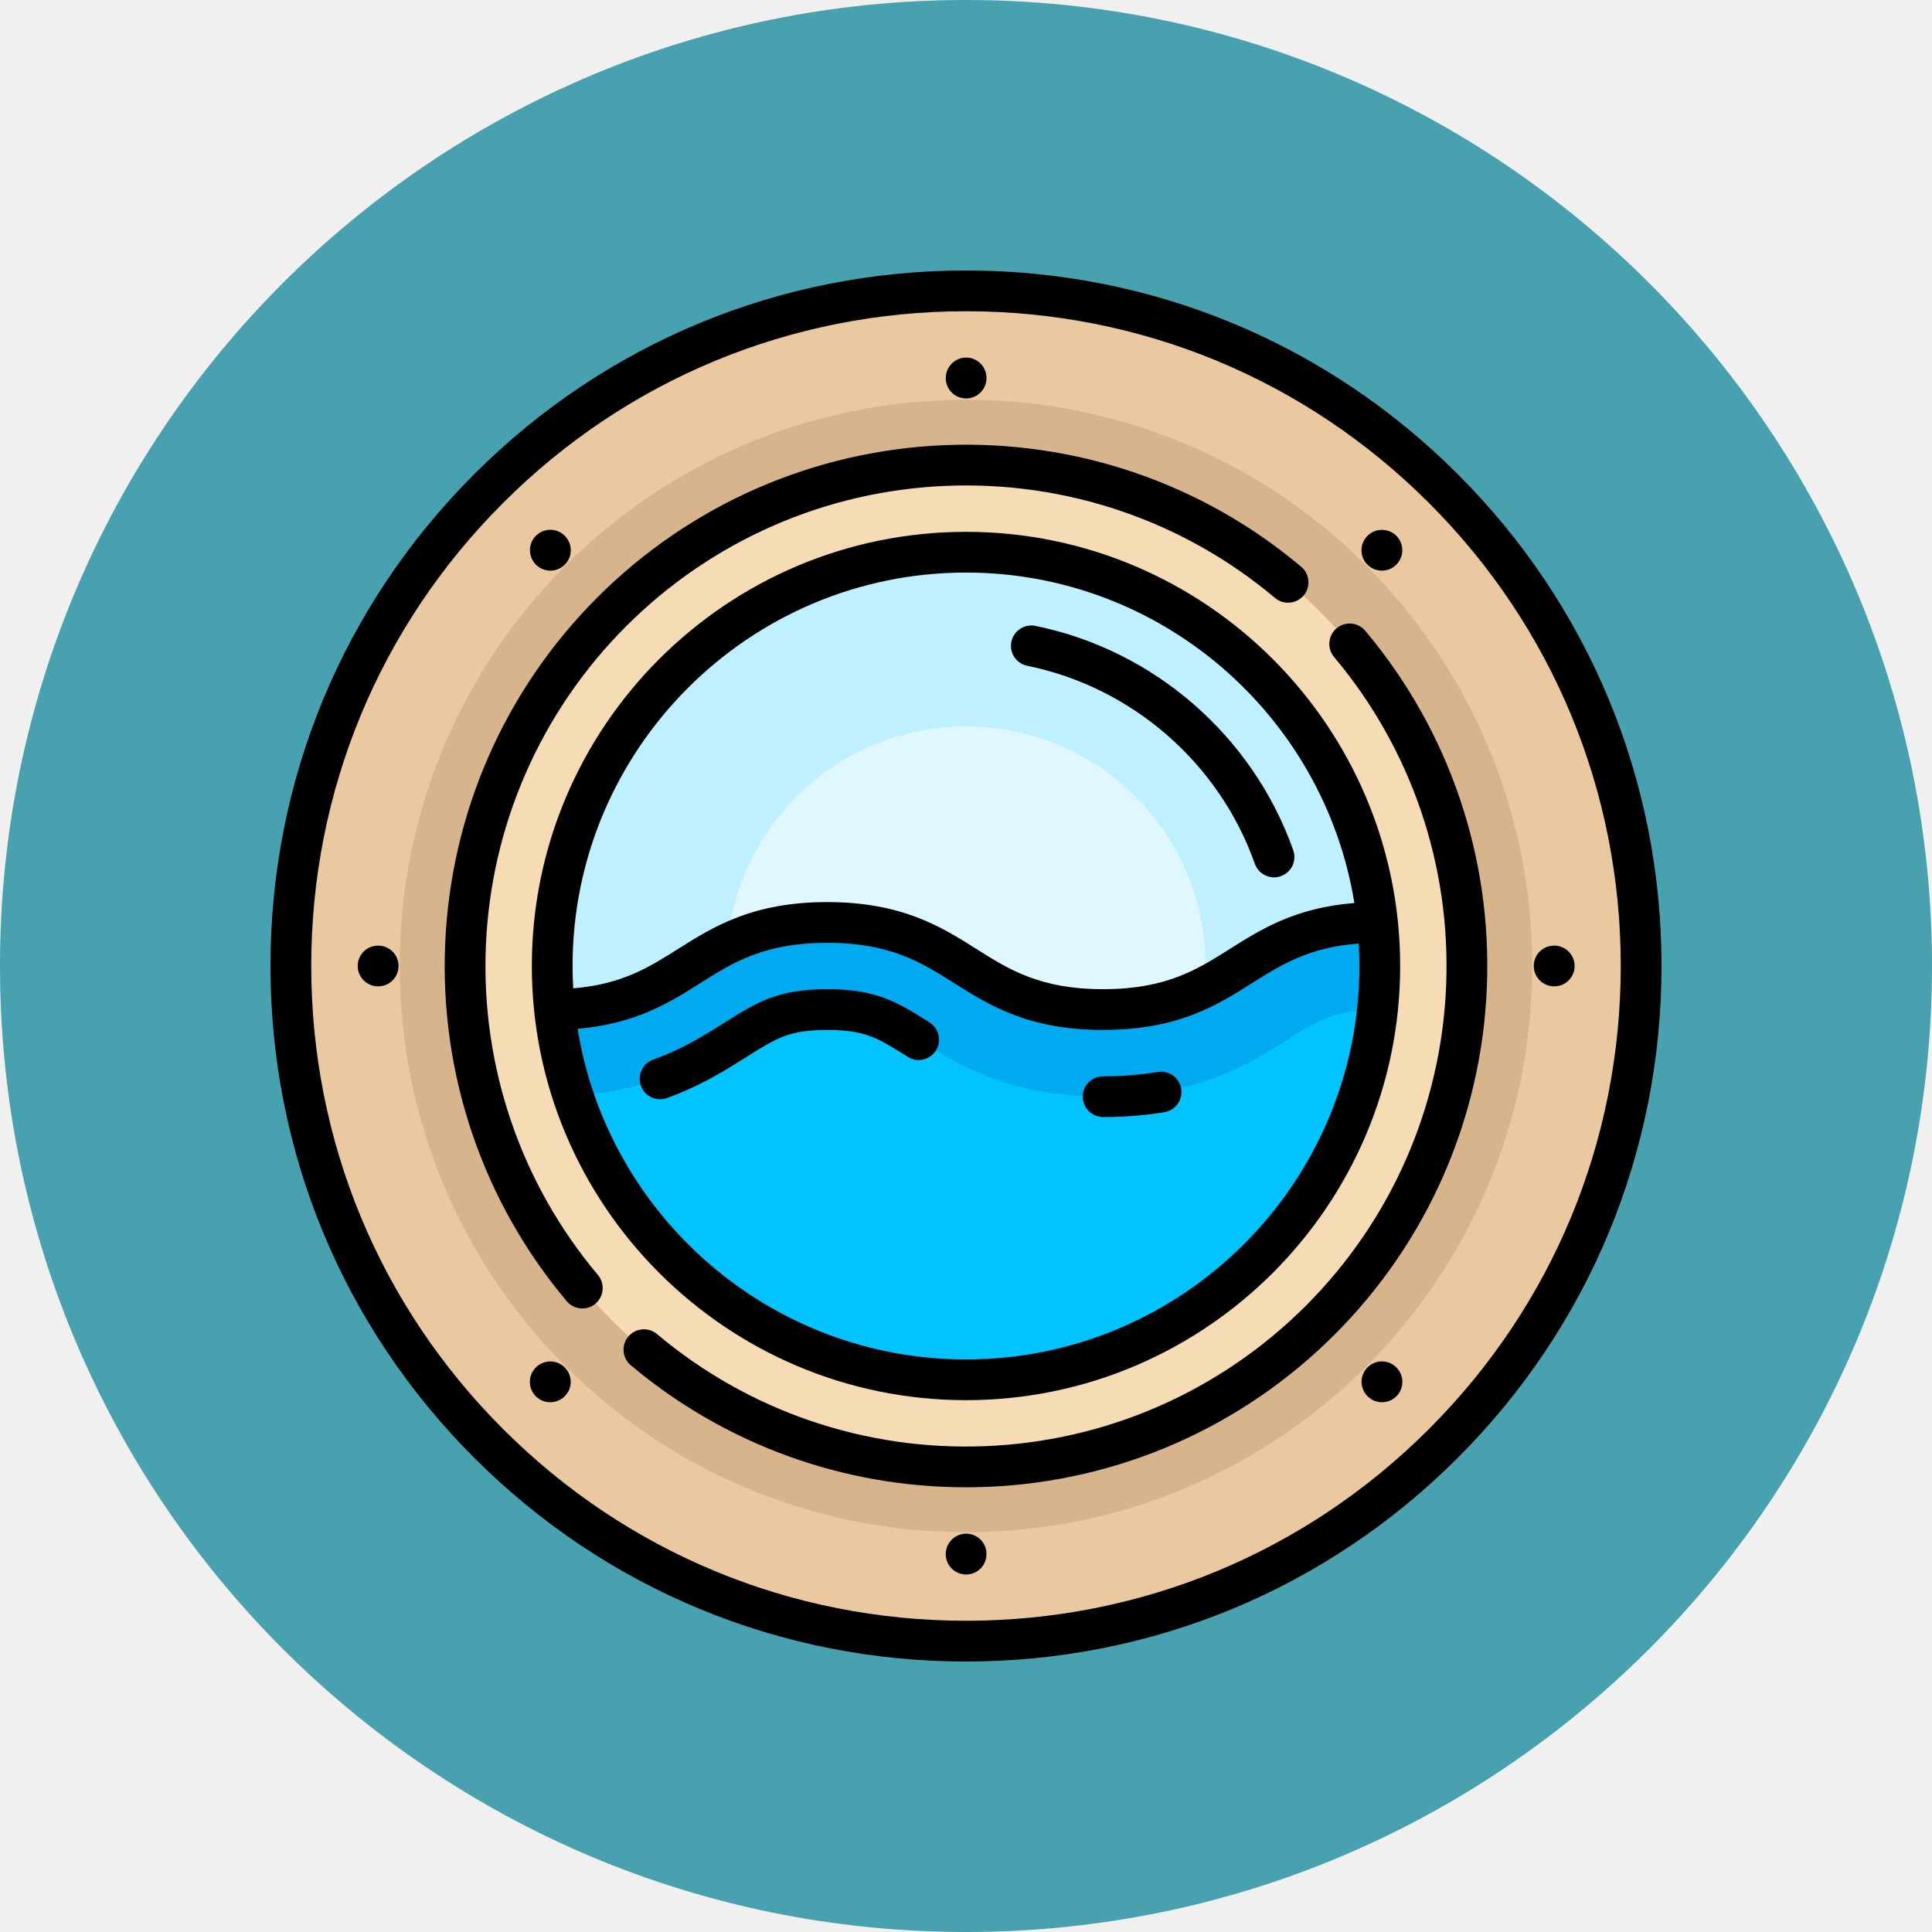
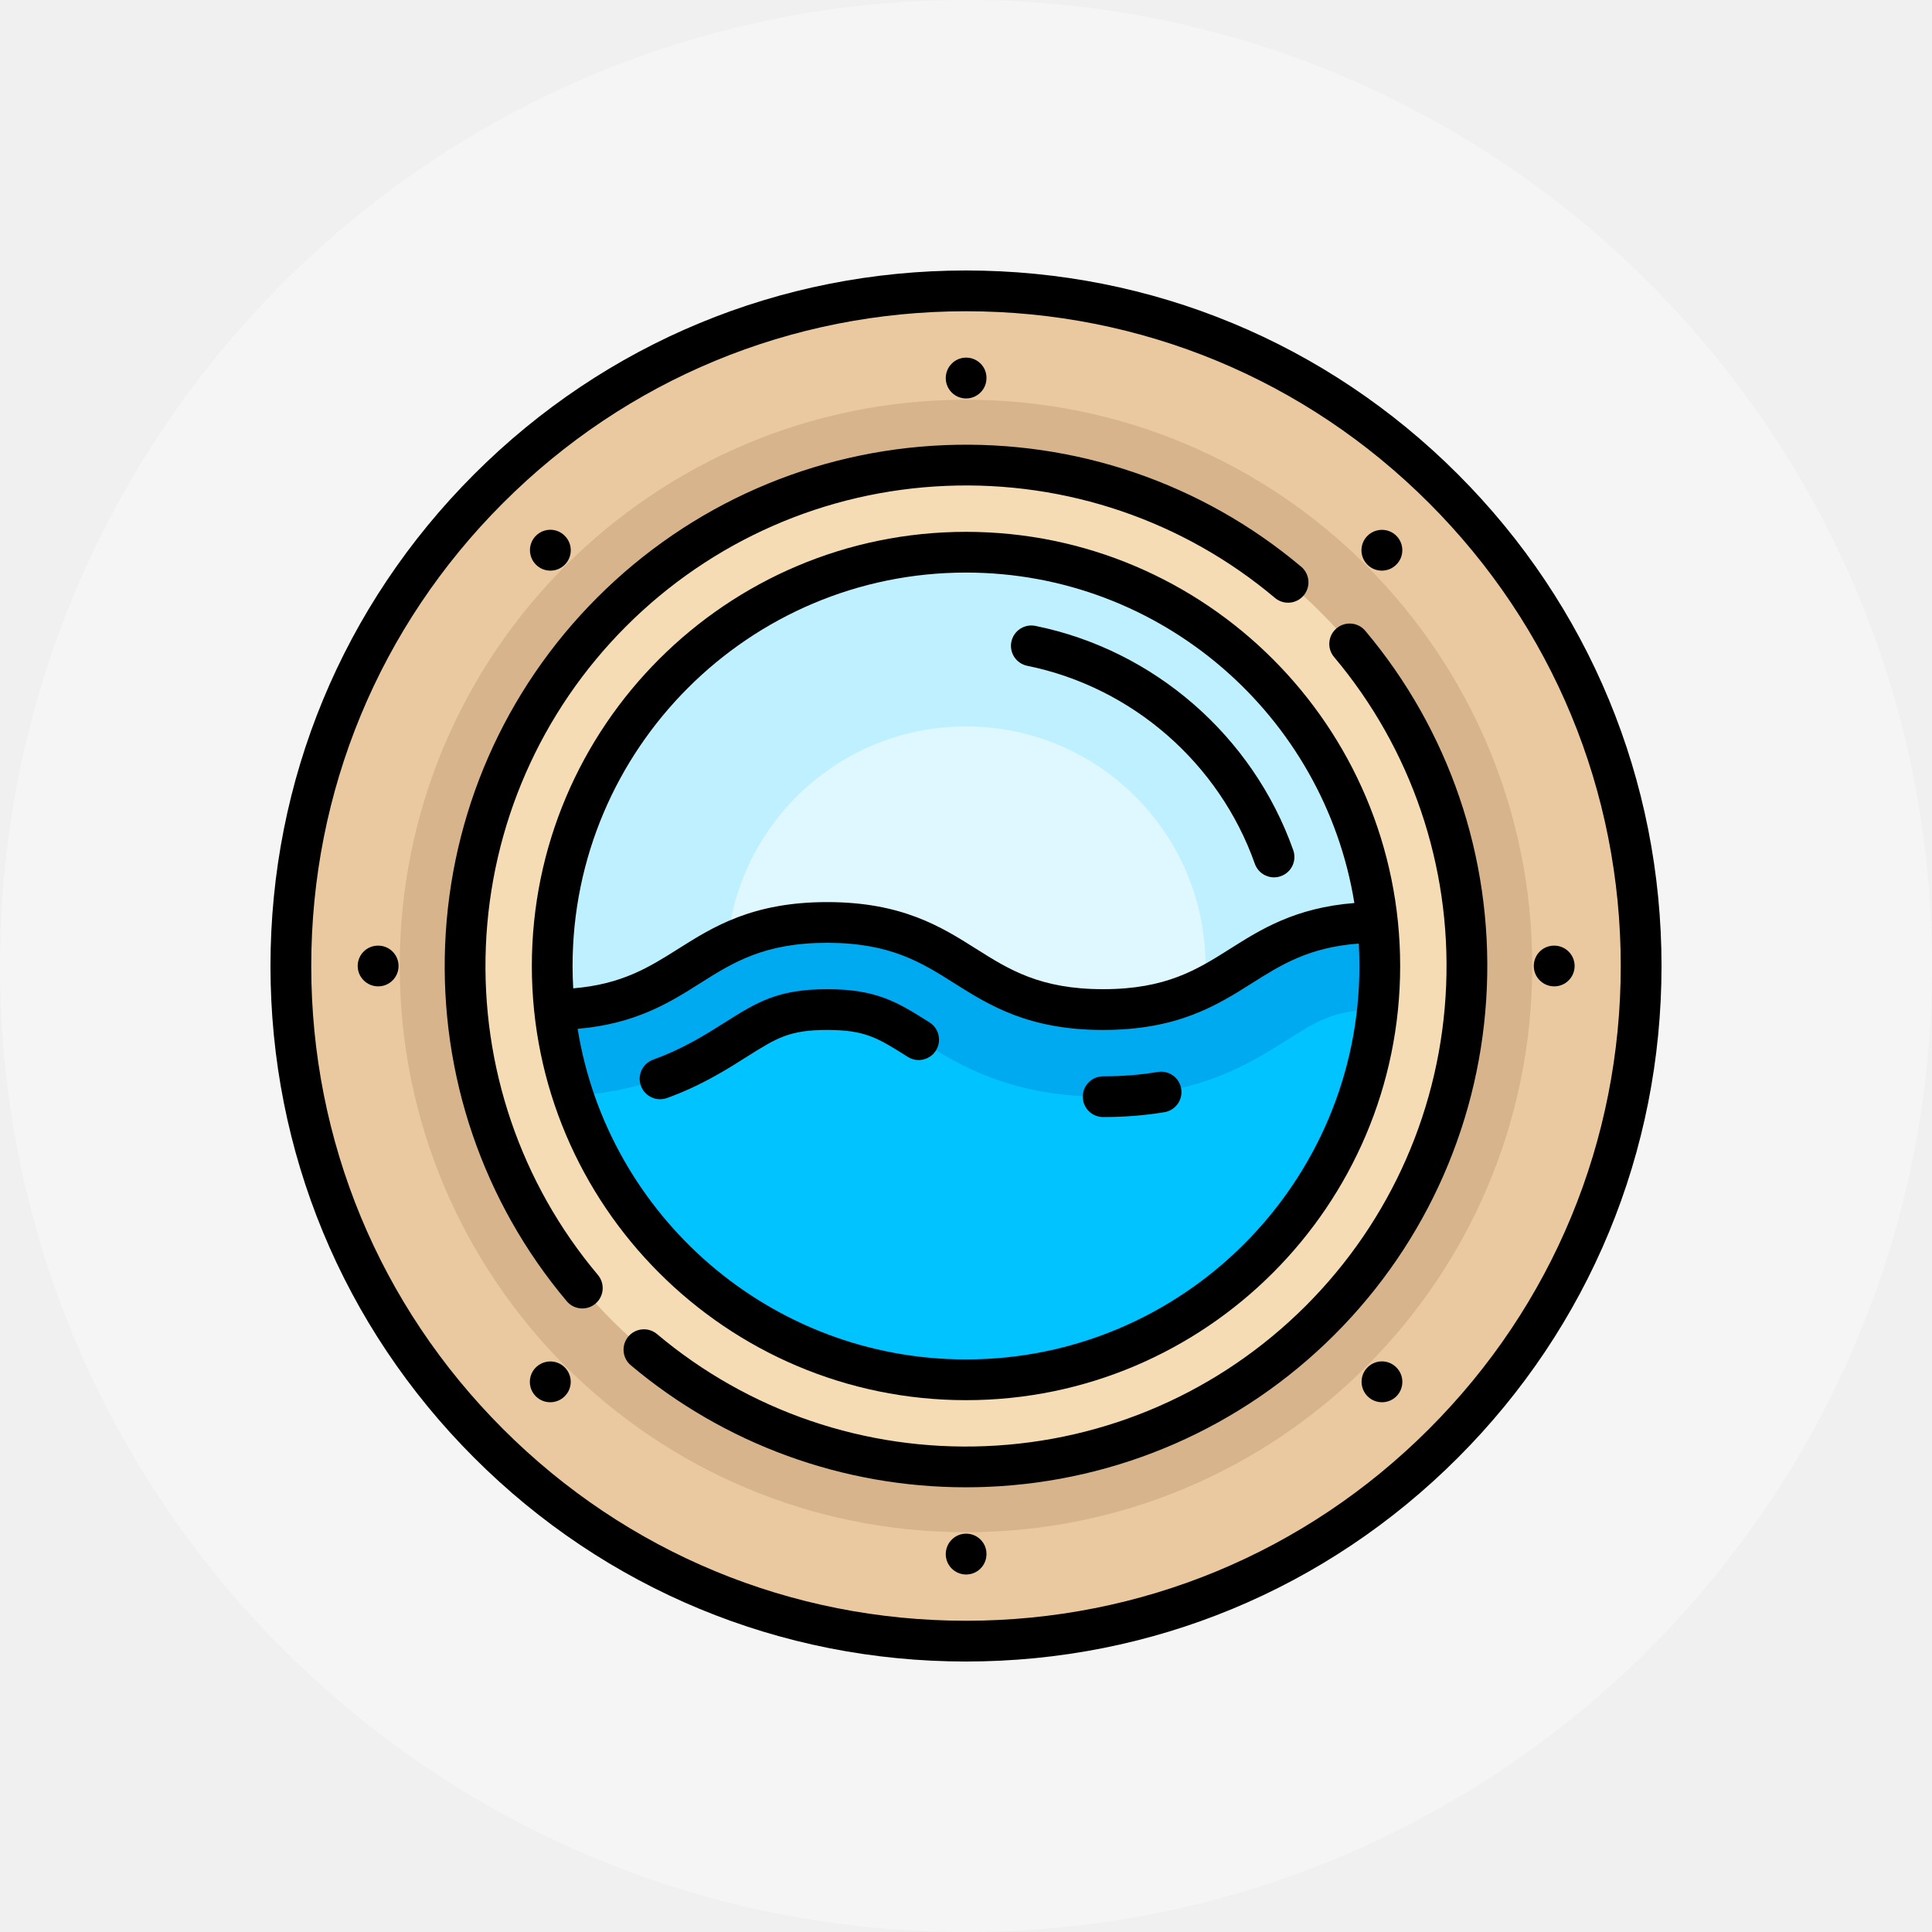
<svg xmlns="http://www.w3.org/2000/svg" width="50" height="50" viewBox="0 0 50 50" fill="none">
-   <rect width="50" height="50" rx="25" fill="#48A1AF" />
-   <g clip-path="url(#clip0_59_8743)">
+   <rect width="50" height="50" rx="25" fill="#F5F5F5" />
+   <g clip-path="url(#clip0_59_11042)">
    <path d="M25 42.473C34.65 42.473 42.473 34.65 42.473 25C42.473 15.35 34.65 7.527 25 7.527C15.35 7.527 7.527 15.35 7.527 25C7.527 34.65 15.35 42.473 25 42.473Z" fill="#EBC9A0" />
    <path d="M25 39.654C33.093 39.654 39.654 33.093 39.654 25C39.654 16.907 33.093 10.345 25 10.345C16.907 10.345 10.345 16.907 10.345 25C10.345 33.093 16.907 39.654 25 39.654Z" fill="#D7B48C" />
-     <path d="M25 37.964C32.159 37.964 37.963 32.16 37.963 25C37.963 17.84 32.159 12.037 25 12.037C17.84 12.037 12.036 17.84 12.036 25C12.036 32.16 17.84 37.964 25 37.964Z" fill="#F5DCB4" />
+     <path d="M25 37.964C32.16 37.964 37.964 32.16 37.964 25C37.964 17.84 32.16 12.037 25 12.037C17.84 12.037 12.037 17.84 12.037 25C12.037 32.16 17.84 37.964 25 37.964Z" fill="#F5DCB4" />
    <path d="M25 35.709C30.915 35.709 35.709 30.915 35.709 25C35.709 19.085 30.915 14.291 25 14.291C19.085 14.291 14.291 19.085 14.291 25C14.291 30.915 19.085 35.709 25 35.709Z" fill="#BFF0FF" />
    <path d="M25 31.2C28.424 31.2 31.2 28.424 31.2 25C31.2 21.576 28.424 18.8 25 18.8C21.576 18.8 18.8 21.576 18.8 25C18.8 28.424 21.576 31.2 25 31.2Z" fill="#DFF8FF" />
-     <path d="M35.654 23.906C32.577 24.18 32.326 26.127 28.787 26.127C24.978 26.127 24.978 23.873 21.17 23.873C17.646 23.873 17.381 25.801 14.346 26.09C14.892 31.493 19.454 35.709 25 35.709C30.914 35.709 35.709 30.914 35.709 25C35.709 24.631 35.69 24.266 35.654 23.906Z" fill="#00C3FF" />
-     <path d="M35.654 23.906C32.577 24.18 32.326 26.127 28.787 26.127C24.978 26.127 24.978 23.873 21.17 23.873C17.646 23.873 17.381 25.801 14.346 26.09C14.425 26.875 14.599 27.631 14.838 28.357C16.913 28.235 18.14 27.475 19.042 26.906C19.837 26.404 20.276 26.127 21.408 26.127C22.542 26.127 22.98 26.404 23.775 26.906C24.762 27.529 26.112 28.382 28.549 28.382C30.986 28.382 32.336 27.529 33.322 26.906C34.097 26.416 34.524 26.146 35.583 26.128C35.606 26.128 35.627 26.121 35.65 26.12C35.688 25.752 35.709 25.378 35.709 25C35.709 24.631 35.69 24.266 35.654 23.906Z" fill="#00AAF0" />
+     <path d="M35.654 23.906C32.577 24.18 32.326 26.127 28.787 26.127C24.978 26.127 24.978 23.873 21.17 23.873C17.646 23.873 17.381 25.801 14.346 26.09C14.892 31.493 19.454 35.709 25 35.709C30.915 35.709 35.709 30.914 35.709 25C35.709 24.631 35.69 24.266 35.654 23.906Z" fill="#00C3FF" />
+     <path d="M35.654 23.906C32.577 24.18 32.326 26.127 28.787 26.127C24.978 26.127 24.978 23.873 21.17 23.873C17.646 23.873 17.381 25.801 14.346 26.09C14.425 26.875 14.599 27.631 14.838 28.357C16.913 28.235 18.14 27.475 19.042 26.906C19.837 26.404 20.276 26.127 21.408 26.127C22.542 26.127 22.98 26.404 23.775 26.906C24.762 27.529 26.112 28.382 28.549 28.382C30.986 28.382 32.336 27.529 33.322 26.906C34.097 26.416 34.525 26.146 35.583 26.128C35.606 26.128 35.627 26.121 35.65 26.12C35.688 25.752 35.709 25.378 35.709 25C35.709 24.631 35.69 24.266 35.654 23.906Z" fill="#00AAF0" />
    <path d="M37.728 12.272C34.328 8.872 29.808 7 25 7C20.192 7 15.672 8.872 12.272 12.272C8.872 15.672 7 20.192 7 25C7 29.808 8.872 34.328 12.272 37.728C15.672 41.128 20.192 43 25 43C29.808 43 34.328 41.128 37.728 37.728C41.128 34.328 43 29.808 43 25C43 20.192 41.128 15.672 37.728 12.272ZM36.982 36.982C33.782 40.183 29.526 41.945 25 41.945C20.474 41.945 16.218 40.183 13.018 36.982C9.817 33.782 8.055 29.526 8.055 25C8.055 20.474 9.817 16.218 13.018 13.018C16.218 9.817 20.474 8.055 25 8.055C29.526 8.055 33.782 9.817 36.982 13.018C40.183 16.218 41.945 20.474 41.945 25C41.945 29.526 40.183 33.782 36.982 36.982Z" fill="black" />
-     <path d="M12.574 24.494C12.701 21.365 13.991 18.422 16.206 16.206C18.422 13.991 21.365 12.701 24.493 12.574C27.604 12.448 30.623 13.478 32.996 15.474C33.219 15.662 33.551 15.633 33.739 15.41C33.926 15.187 33.898 14.855 33.675 14.667C31.101 12.501 27.826 11.384 24.451 11.52C21.057 11.658 17.864 13.057 15.46 15.461C13.057 17.864 11.658 21.057 11.52 24.451C11.383 27.825 12.501 31.101 14.667 33.675C14.771 33.799 14.92 33.863 15.07 33.863C15.19 33.863 15.311 33.822 15.41 33.739C15.633 33.551 15.661 33.219 15.474 32.996C13.478 30.623 12.448 27.604 12.574 24.494Z" fill="black" />
-     <path d="M34.59 16.261C34.367 16.448 34.339 16.781 34.526 17.004C36.522 19.376 37.552 22.396 37.426 25.506C37.299 28.635 36.009 31.578 33.794 33.794C31.578 36.009 28.635 37.299 25.507 37.426C22.396 37.552 19.377 36.522 17.004 34.526C16.782 34.339 16.449 34.367 16.261 34.59C16.074 34.813 16.102 35.145 16.325 35.333C18.759 37.38 21.819 38.491 24.996 38.491C25.18 38.491 25.365 38.487 25.549 38.48C28.943 38.342 32.136 36.943 34.54 34.539C36.943 32.136 38.343 28.943 38.48 25.549C38.617 22.175 37.499 18.899 35.333 16.325C35.145 16.102 34.813 16.073 34.59 16.261Z" fill="black" />
-     <path d="M25 13.764C18.804 13.764 13.764 18.804 13.764 25C13.764 31.196 18.804 36.236 25 36.236C31.196 36.236 36.236 31.196 36.236 25C36.236 18.804 31.196 13.764 25 13.764ZM25 14.818C30.059 14.818 34.268 18.528 35.051 23.37C33.517 23.492 32.628 24.053 31.836 24.554C30.985 25.092 30.181 25.6 28.549 25.6C26.917 25.6 26.112 25.092 25.261 24.554C24.363 23.988 23.346 23.346 21.408 23.346C19.471 23.346 18.454 23.988 17.556 24.554C16.809 25.026 16.099 25.475 14.835 25.578C14.824 25.387 14.818 25.194 14.818 25C14.818 19.386 19.386 14.818 25 14.818ZM25 35.182C19.939 35.182 15.73 31.47 14.949 26.626C16.455 26.497 17.335 25.942 18.119 25.446C18.971 24.908 19.776 24.4 21.409 24.4C23.041 24.4 23.846 24.908 24.697 25.446C25.595 26.012 26.612 26.655 28.549 26.655C30.486 26.655 31.503 26.012 32.399 25.446C33.155 24.968 33.873 24.515 35.165 24.419C35.176 24.611 35.182 24.805 35.182 25C35.182 30.614 30.614 35.182 25 35.182Z" fill="black" />
-     <path d="M9.787 24.473H9.782C9.491 24.473 9.257 24.709 9.257 25C9.257 25.291 9.496 25.527 9.787 25.527C10.079 25.527 10.315 25.291 10.315 25C10.315 24.709 10.079 24.473 9.787 24.473Z" fill="black" />
+     <path d="M12.574 24.494C12.701 21.365 13.991 18.422 16.206 16.206C18.422 13.991 21.365 12.701 24.494 12.574C27.604 12.448 30.624 13.478 32.996 15.474C33.219 15.662 33.551 15.633 33.739 15.41C33.926 15.187 33.898 14.855 33.675 14.667C31.101 12.501 27.826 11.384 24.451 11.52C21.057 11.658 17.864 13.057 15.46 15.461C13.057 17.864 11.658 21.057 11.52 24.451C11.383 27.825 12.501 31.101 14.667 33.675C14.771 33.799 14.92 33.863 15.071 33.863C15.19 33.863 15.311 33.822 15.41 33.739C15.633 33.551 15.661 33.219 15.474 32.996C13.478 30.624 12.448 27.604 12.574 24.494Z" fill="black" />
+     <path d="M34.59 16.261C34.367 16.448 34.338 16.781 34.526 17.004C36.522 19.376 37.552 22.396 37.426 25.506C37.299 28.635 36.009 31.578 33.794 33.794C31.578 36.009 28.635 37.299 25.506 37.426C22.396 37.552 19.377 36.522 17.004 34.526C16.781 34.339 16.449 34.367 16.261 34.59C16.074 34.813 16.102 35.145 16.325 35.333C18.759 37.38 21.819 38.491 24.996 38.491C25.18 38.491 25.365 38.487 25.549 38.48C28.943 38.342 32.136 36.943 34.54 34.539C36.943 32.136 38.342 28.943 38.48 25.549C38.617 22.175 37.499 18.899 35.333 16.325C35.145 16.102 34.813 16.073 34.59 16.261Z" fill="black" />
+     <path d="M25 13.764C18.804 13.764 13.764 18.804 13.764 25C13.764 31.196 18.804 36.236 25 36.236C31.196 36.236 36.236 31.196 36.236 25C36.236 18.804 31.196 13.764 25 13.764ZM25 14.818C30.059 14.818 34.268 18.528 35.051 23.37C33.517 23.492 32.628 24.053 31.836 24.554C30.985 25.092 30.181 25.6 28.549 25.6C26.917 25.6 26.112 25.092 25.26 24.554C24.363 23.988 23.346 23.346 21.408 23.346C19.471 23.346 18.453 23.988 17.556 24.554C16.808 25.026 16.098 25.475 14.835 25.578C14.824 25.387 14.818 25.194 14.818 25C14.818 19.386 19.386 14.818 25 14.818ZM25 35.182C19.939 35.182 15.73 31.47 14.949 26.626C16.455 26.497 17.335 25.942 18.119 25.446C18.971 24.908 19.776 24.4 21.408 24.4C23.041 24.4 23.846 24.908 24.697 25.446C25.595 26.012 26.612 26.655 28.549 26.655C30.486 26.655 31.502 26.012 32.399 25.446C33.155 24.968 33.873 24.515 35.165 24.419C35.176 24.611 35.182 24.805 35.182 25C35.182 30.614 30.614 35.182 25 35.182Z" fill="black" />
+     <path d="M9.788 24.473H9.782C9.491 24.473 9.257 24.709 9.257 25C9.257 25.291 9.496 25.527 9.788 25.527C10.079 25.527 10.315 25.291 10.315 25C10.315 24.709 10.079 24.473 9.788 24.473Z" fill="black" />
    <path d="M40.224 24.473H40.218C39.927 24.473 39.694 24.709 39.694 25C39.694 25.291 39.932 25.527 40.224 25.527C40.515 25.527 40.751 25.291 40.751 25C40.751 24.709 40.515 24.473 40.224 24.473Z" fill="black" />
-     <path d="M25.003 10.312C25.294 10.312 25.53 10.076 25.53 9.785V9.779C25.53 9.488 25.294 9.254 25.003 9.254C24.712 9.254 24.476 9.493 24.476 9.785C24.476 10.076 24.712 10.312 25.003 10.312Z" fill="black" />
+     <path d="M25.003 10.312C25.294 10.312 25.53 10.076 25.53 9.785V9.779C25.53 9.488 25.294 9.255 25.003 9.255C24.712 9.255 24.476 9.493 24.476 9.785C24.476 10.076 24.712 10.312 25.003 10.312Z" fill="black" />
    <path d="M25.003 39.691C24.712 39.691 24.476 39.93 24.476 40.221C24.476 40.512 24.712 40.748 25.003 40.748C25.294 40.748 25.53 40.512 25.53 40.221V40.215C25.53 39.924 25.294 39.691 25.003 39.691Z" fill="black" />
    <path d="M14.244 14.768C14.379 14.768 14.514 14.717 14.617 14.614C14.823 14.408 14.823 14.074 14.617 13.868L14.613 13.864C14.407 13.658 14.075 13.66 13.869 13.866C13.663 14.072 13.665 14.408 13.871 14.614C13.974 14.717 14.109 14.768 14.244 14.768Z" fill="black" />
    <path d="M36.135 35.386C35.929 35.18 35.597 35.182 35.391 35.388C35.185 35.594 35.187 35.93 35.393 36.136C35.496 36.239 35.631 36.29 35.766 36.29C35.901 36.29 36.035 36.239 36.139 36.136C36.344 35.93 36.344 35.596 36.139 35.39L36.135 35.386Z" fill="black" />
    <path d="M35.762 14.768C35.897 14.768 36.032 14.717 36.135 14.614L36.139 14.61C36.344 14.404 36.343 14.072 36.137 13.866C35.931 13.66 35.595 13.662 35.389 13.868C35.183 14.074 35.183 14.408 35.389 14.614C35.492 14.717 35.627 14.768 35.762 14.768Z" fill="black" />
    <path d="M13.867 35.39C13.661 35.596 13.661 35.93 13.867 36.136C13.97 36.239 14.105 36.29 14.24 36.29C14.375 36.29 14.51 36.239 14.613 36.136L14.617 36.132C14.823 35.926 14.821 35.594 14.615 35.388C14.409 35.182 14.073 35.184 13.867 35.39Z" fill="black" />
-     <path d="M26.586 17.231C29.294 17.781 31.551 19.744 32.475 22.354C32.551 22.57 32.755 22.706 32.972 22.706C33.031 22.706 33.09 22.696 33.148 22.675C33.423 22.578 33.566 22.277 33.469 22.002C32.422 19.045 29.865 16.821 26.796 16.198C26.51 16.14 26.232 16.324 26.174 16.61C26.116 16.895 26.3 17.173 26.586 17.231Z" fill="black" />
+     <path d="M26.586 17.231C29.295 17.781 31.551 19.744 32.475 22.354C32.552 22.571 32.755 22.706 32.972 22.706C33.031 22.706 33.09 22.696 33.148 22.675C33.423 22.578 33.566 22.277 33.469 22.002C32.422 19.045 29.865 16.821 26.796 16.198C26.511 16.14 26.232 16.324 26.174 16.61C26.116 16.895 26.301 17.174 26.586 17.231Z" fill="black" />
    <path d="M24.056 26.46C23.236 25.942 22.694 25.6 21.408 25.6C20.123 25.6 19.582 25.942 18.76 26.46C18.51 26.618 18.252 26.781 17.958 26.943C17.6 27.14 17.255 27.297 16.903 27.424C16.629 27.523 16.487 27.826 16.586 28.099C16.664 28.314 16.866 28.448 17.082 28.448C17.142 28.448 17.202 28.438 17.261 28.417C17.665 28.271 18.06 28.091 18.466 27.867C18.789 27.69 19.073 27.51 19.324 27.351C20.105 26.859 20.428 26.655 21.408 26.655C22.389 26.655 22.712 26.859 23.494 27.352C23.74 27.508 24.065 27.434 24.221 27.188C24.376 26.941 24.302 26.615 24.056 26.46Z" fill="black" />
-     <path d="M29.962 27.742C29.518 27.817 29.043 27.855 28.55 27.855C28.258 27.855 28.022 28.091 28.022 28.382C28.022 28.673 28.258 28.909 28.55 28.909C29.101 28.909 29.635 28.867 30.136 28.783C30.424 28.735 30.617 28.463 30.569 28.176C30.521 27.888 30.25 27.694 29.962 27.742Z" fill="black" />
+     <path d="M29.962 27.742C29.518 27.817 29.043 27.855 28.549 27.855C28.258 27.855 28.022 28.091 28.022 28.382C28.022 28.673 28.258 28.909 28.549 28.909C29.101 28.909 29.635 28.867 30.136 28.783C30.424 28.735 30.617 28.463 30.569 28.176C30.521 27.888 30.25 27.694 29.962 27.742Z" fill="black" />
  </g>
  <defs>
-     <clipPath id="clip0_59_8743">
+     <clipPath id="clip0_59_11042">
      <rect width="36" height="36" fill="white" transform="translate(7 7)" />
    </clipPath>
  </defs>
</svg>
